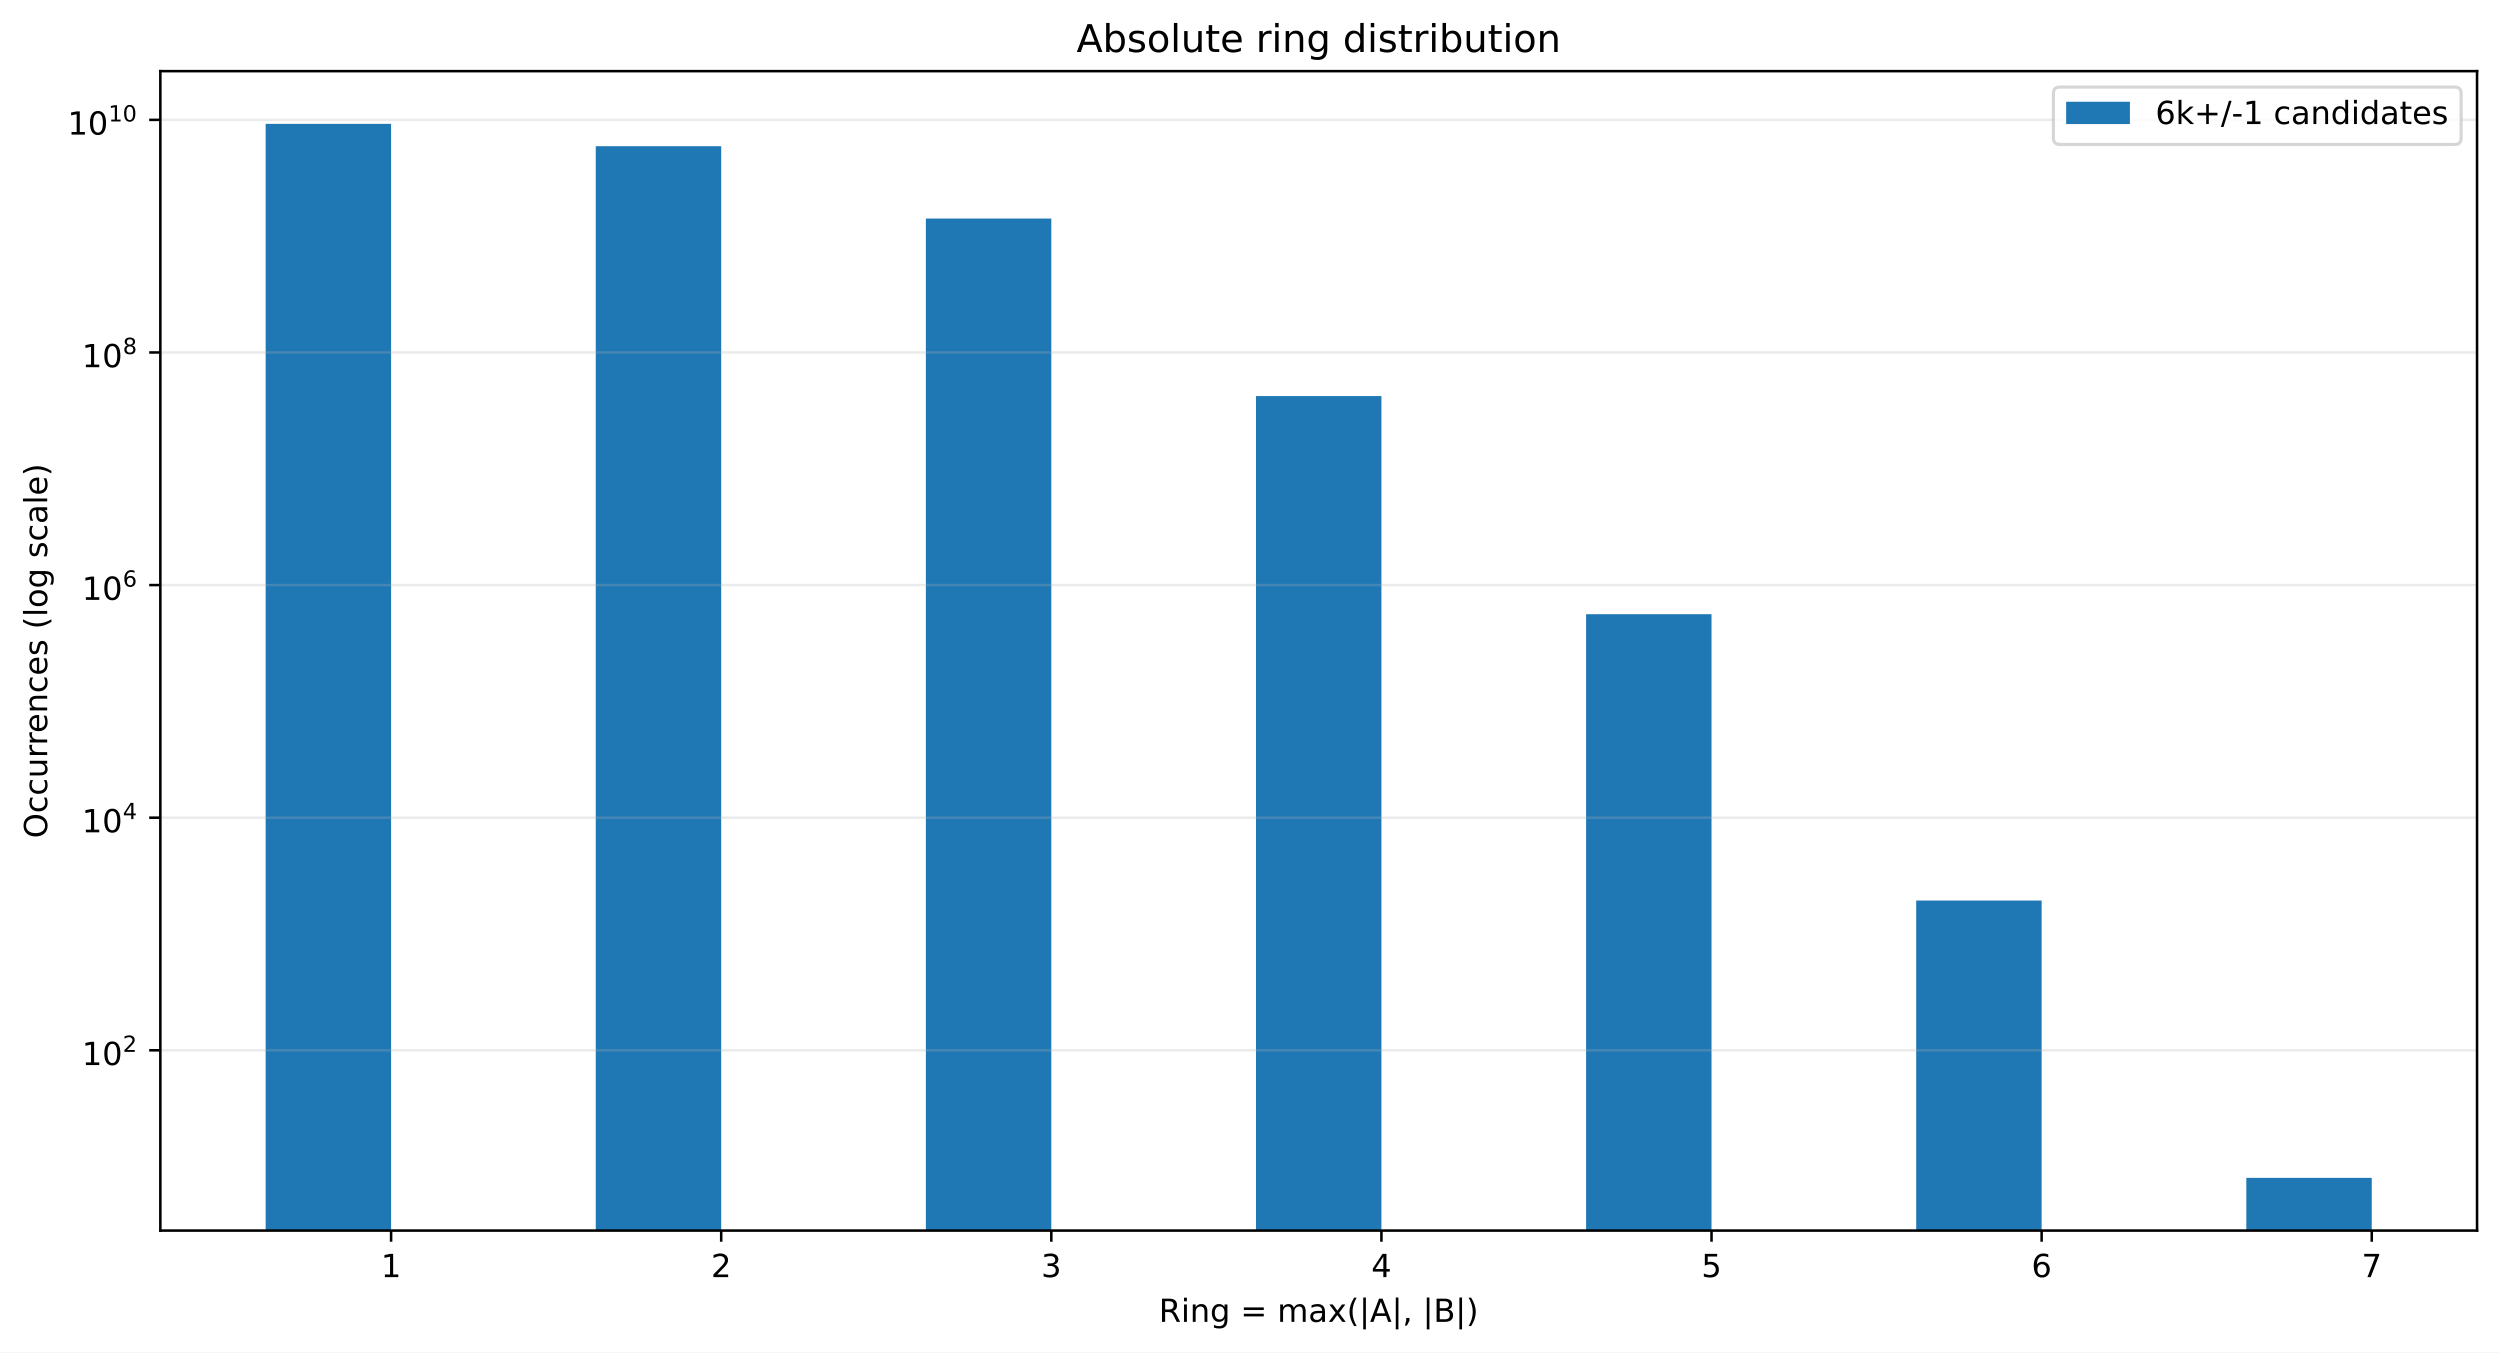
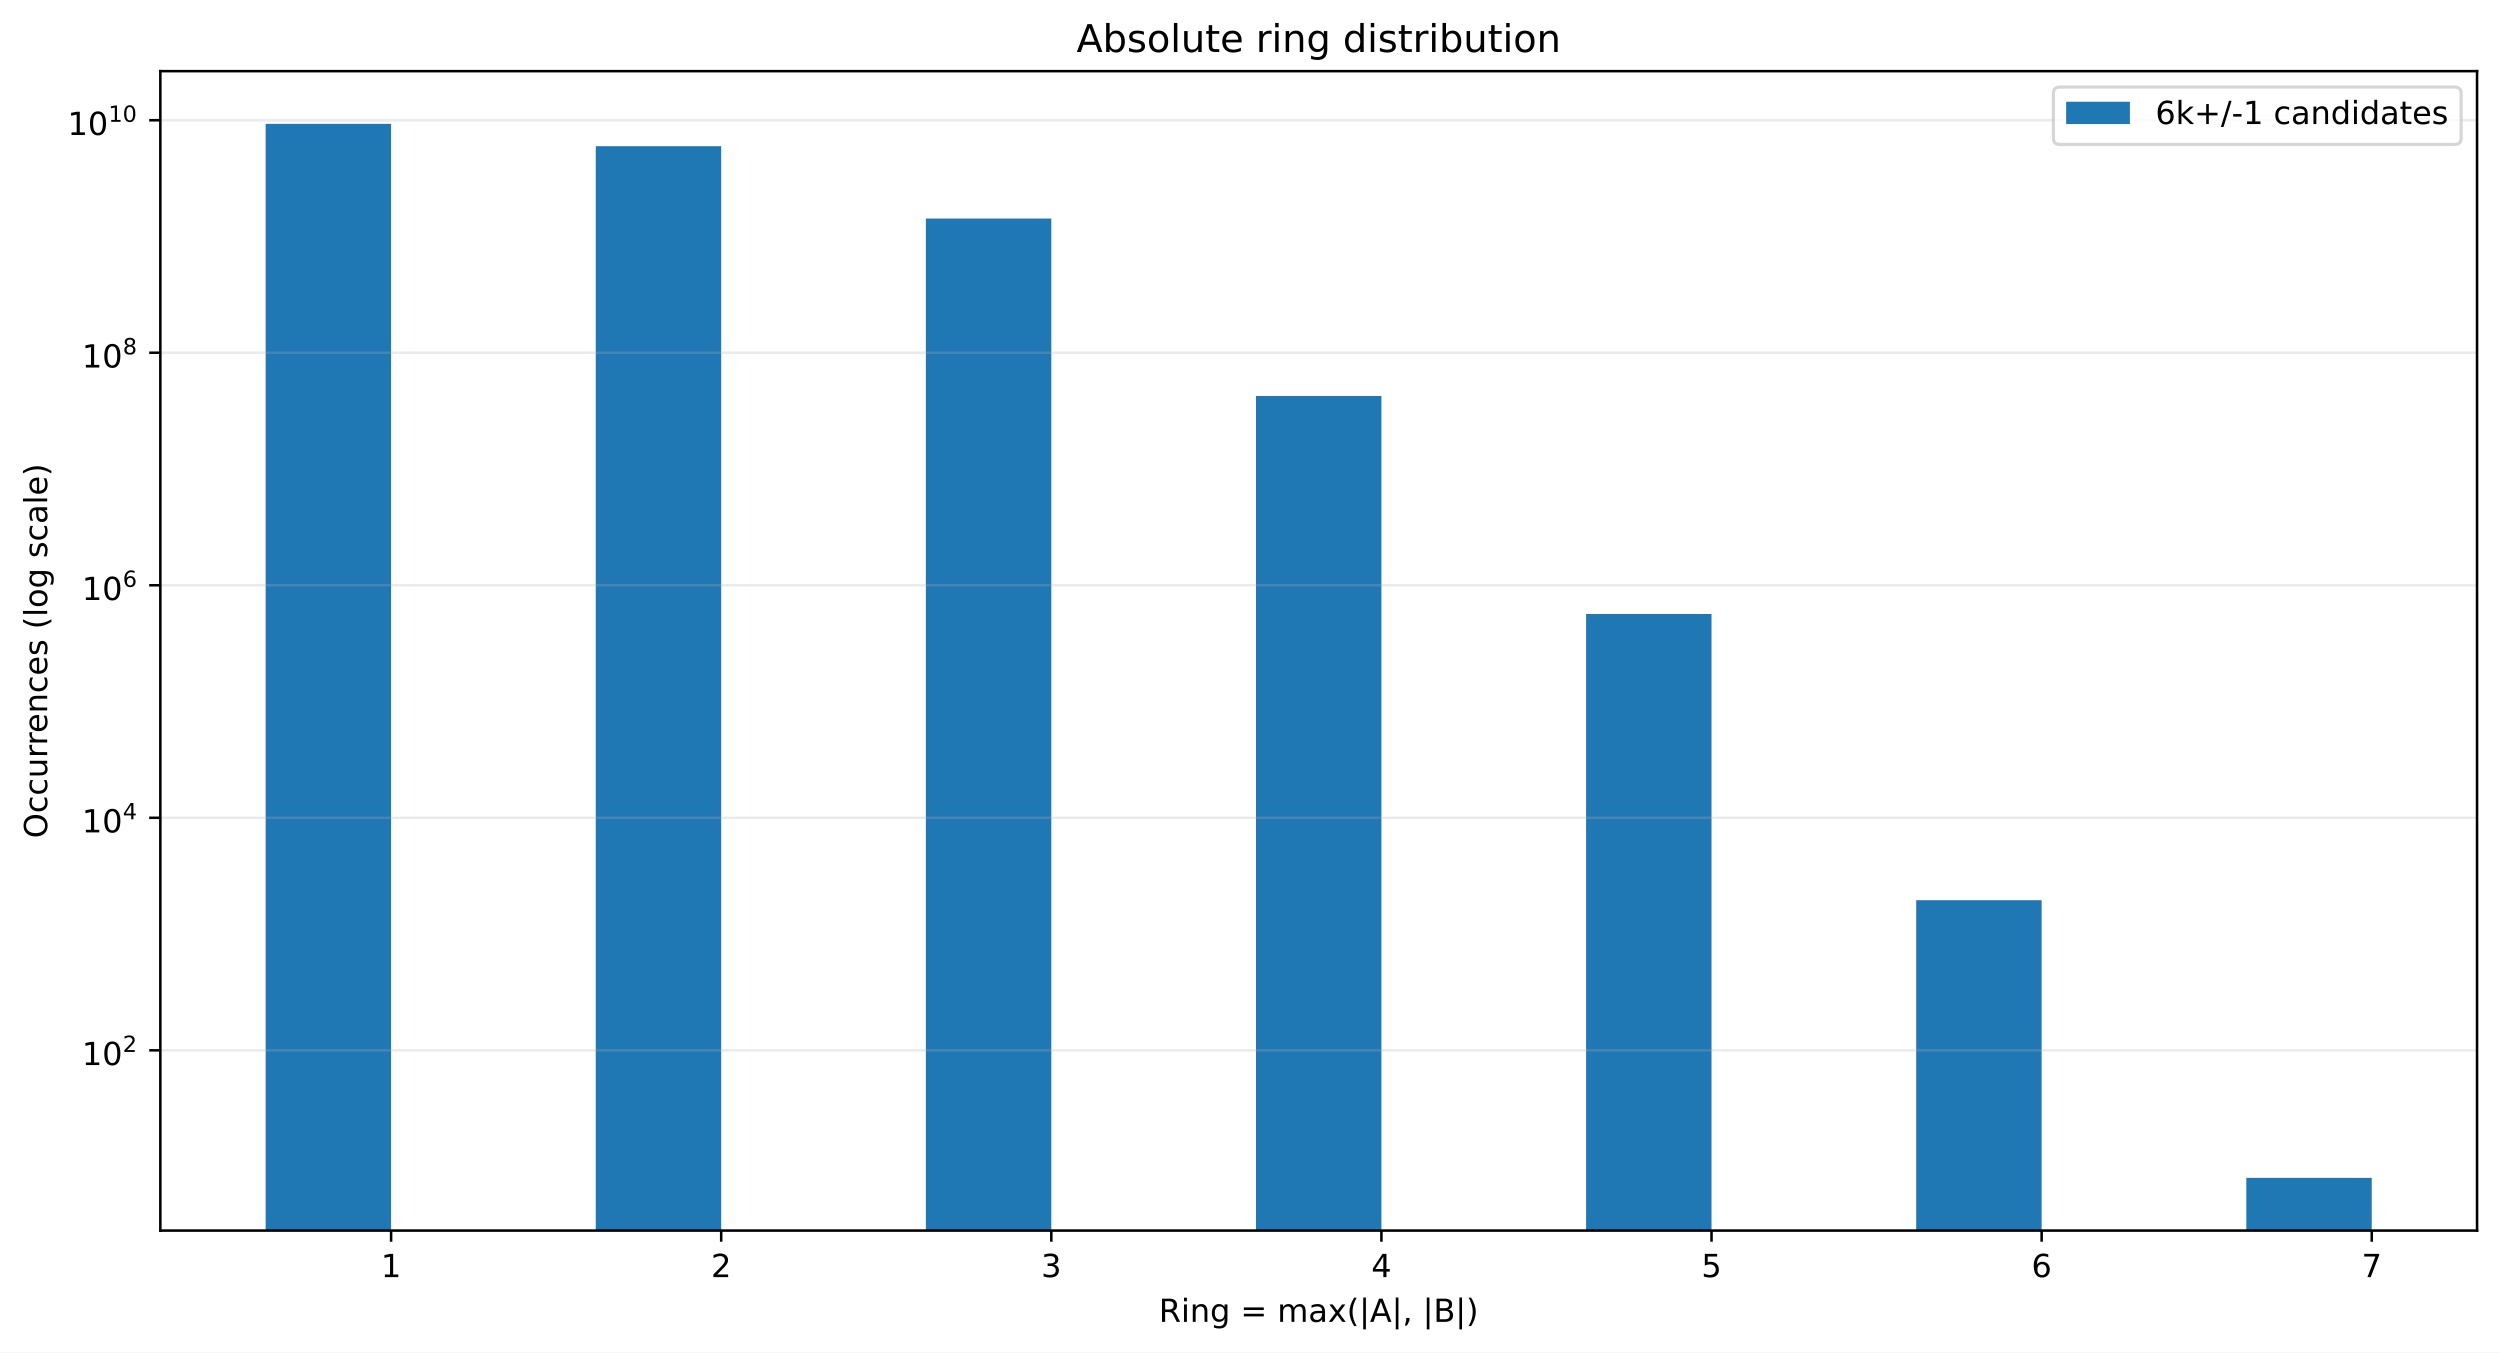
<svg xmlns="http://www.w3.org/2000/svg" xmlns:xlink="http://www.w3.org/1999/xlink" width="784.258pt" height="424.28pt" viewBox="0 0 784.258 424.28" version="1.1">
  <defs>
    <style type="text/css">*{stroke-linejoin: round; stroke-linecap: butt}</style>
  </defs>
  <g id="figure_1">
    <g id="patch_1">
      <path d="M 0 424.28  L 784.258 424.28  L 784.258 0  L 0 0  z " style="fill: #ffffff" />
    </g>
    <g id="axes_1">
      <g id="patch_2">
        <path d="M 50.301 386.036  L 777.058 386.036  L 777.058 22.318  L 50.301 22.318  z " style="fill: #ffffff" />
      </g>
      <g id="patch_3">
-         <path d="M 83.335 36886.999  L 122.687 36886.999  L 122.687 38.851  L 83.335 38.851  z " clip-path="url(#pc6549914c9)" style="fill: #1f77b4" />
+         <path d="M 83.335 36874.936  L 122.687 36874.936  L 122.687 38.851  L 83.335 38.851  z " clip-path="url(#paaf04358d9)" style="fill: #1f77b4" />
      </g>
      <g id="patch_4">
-         <path d="M 186.891 36886.999  L 226.243 36886.999  L 226.243 45.873  L 186.891 45.873  z " clip-path="url(#pc6549914c9)" style="fill: #1f77b4" />
+         <path d="M 186.891 36874.936  L 226.243 36874.936  L 226.243 45.871  L 186.891 45.871  z " clip-path="url(#paaf04358d9)" style="fill: #1f77b4" />
      </g>
      <g id="patch_5">
-         <path d="M 290.448 36886.999  L 329.799 36886.999  L 329.799 68.555  L 290.448 68.555  z " clip-path="url(#pc6549914c9)" style="fill: #1f77b4" />
+         <path d="M 290.448 36874.936  L 329.799 36874.936  L 329.799 68.545  L 290.448 68.545  z " clip-path="url(#paaf04358d9)" style="fill: #1f77b4" />
      </g>
      <g id="patch_6">
-         <path d="M 394.004 36886.999  L 433.355 36886.999  L 433.355 124.252  L 394.004 124.252  z " clip-path="url(#pc6549914c9)" style="fill: #1f77b4" />
+         <path d="M 394.004 36874.936  L 433.355 36874.936  L 433.355 124.224  L 394.004 124.224  z " clip-path="url(#paaf04358d9)" style="fill: #1f77b4" />
      </g>
      <g id="patch_7">
-         <path d="M 497.56 36886.999  L 536.912 36886.999  L 536.912 192.671  L 497.56 192.671  z " clip-path="url(#pc6549914c9)" style="fill: #1f77b4" />
+         <path d="M 497.56 36874.936  L 536.912 36874.936  L 536.912 192.62  L 497.56 192.62  z " clip-path="url(#paaf04358d9)" style="fill: #1f77b4" />
      </g>
      <g id="patch_8">
-         <path d="M 601.116 36886.999  L 640.468 36886.999  L 640.468 282.49  L 601.116 282.49  z " clip-path="url(#pc6549914c9)" style="fill: #1f77b4" />
+         <path d="M 601.116 36874.936  L 640.468 36874.936  L 640.468 282.405  L 601.116 282.405  z " clip-path="url(#paaf04358d9)" style="fill: #1f77b4" />
      </g>
      <g id="patch_9">
-         <path d="M 704.673 36886.999  L 744.024 36886.999  L 744.024 369.503  L 704.673 369.503  z " clip-path="url(#pc6549914c9)" style="fill: #1f77b4" />
+         <path d="M 704.673 36874.936  L 744.024 36874.936  L 744.024 369.503  L 704.673 369.503  z " clip-path="url(#paaf04358d9)" style="fill: #1f77b4" />
      </g>
      <g id="matplotlib.axis_1">
        <g id="xtick_1">
          <g id="line2d_1">
            <defs>
-               <path id="mda09abdf54" d="M 0 0  L 0 3.5  " style="stroke: #000000; stroke-width: 0.8" />
+               <path id="mc5b1af908a" d="M 0 0  L 0 3.5  " style="stroke: #000000; stroke-width: 0.8" />
            </defs>
            <g>
-               <use xlink:href="#mda09abdf54" x="122.687" y="386.036" style="stroke: #000000; stroke-width: 0.8" />
+               <use xlink:href="#mc5b1af908a" x="122.687" y="386.036" style="stroke: #000000; stroke-width: 0.8" />
            </g>
          </g>
          <g id="text_1">
            <g transform="translate(119.5053 400.6334) scale(0.1 -0.1)">
              <defs>
                <path id="DejaVuSans-14" d="M 794 531  L 1825 531  L 1825 4091  L 703 3866  L 703 4441  L 1819 4666  L 2450 4666  L 2450 531  L 3481 531  L 3481 0  L 794 0  L 794 531  z " transform="scale(0.015625)" />
              </defs>
              <use xlink:href="#DejaVuSans-14" />
            </g>
          </g>
        </g>
        <g id="xtick_2">
          <g id="line2d_2">
            <g>
-               <use xlink:href="#mda09abdf54" x="226.243" y="386.036" style="stroke: #000000; stroke-width: 0.8" />
+               <use xlink:href="#mc5b1af908a" x="226.243" y="386.036" style="stroke: #000000; stroke-width: 0.8" />
            </g>
          </g>
          <g id="text_2">
            <g transform="translate(223.0616 400.6334) scale(0.1 -0.1)">
              <defs>
                <path id="DejaVuSans-15" d="M 1228 531  L 3431 531  L 3431 0  L 469 0  L 469 531  Q 828 903 1448 1529  Q 2069 2156 2228 2338  Q 2531 2678 2651 2914  Q 2772 3150 2772 3378  Q 2772 3750 2511 3984  Q 2250 4219 1831 4219  Q 1534 4219 1204 4116  Q 875 4013 500 3803  L 500 4441  Q 881 4594 1212 4672  Q 1544 4750 1819 4750  Q 2544 4750 2975 4387  Q 3406 4025 3406 3419  Q 3406 3131 3298 2873  Q 3191 2616 2906 2266  Q 2828 2175 2409 1742  Q 1991 1309 1228 531  z " transform="scale(0.015625)" />
              </defs>
              <use xlink:href="#DejaVuSans-15" />
            </g>
          </g>
        </g>
        <g id="xtick_3">
          <g id="line2d_3">
            <g>
-               <use xlink:href="#mda09abdf54" x="329.799" y="386.036" style="stroke: #000000; stroke-width: 0.8" />
+               <use xlink:href="#mc5b1af908a" x="329.799" y="386.036" style="stroke: #000000; stroke-width: 0.8" />
            </g>
          </g>
          <g id="text_3">
            <g transform="translate(326.6178 400.6334) scale(0.1 -0.1)">
              <defs>
                <path id="DejaVuSans-16" d="M 2597 2516  Q 3050 2419 3304 2112  Q 3559 1806 3559 1356  Q 3559 666 3084 287  Q 2609 -91 1734 -91  Q 1441 -91 1130 -33  Q 819 25 488 141  L 488 750  Q 750 597 1062 519  Q 1375 441 1716 441  Q 2309 441 2620 675  Q 2931 909 2931 1356  Q 2931 1769 2642 2001  Q 2353 2234 1838 2234  L 1294 2234  L 1294 2753  L 1863 2753  Q 2328 2753 2575 2939  Q 2822 3125 2822 3475  Q 2822 3834 2567 4026  Q 2313 4219 1838 4219  Q 1578 4219 1281 4162  Q 984 4106 628 3988  L 628 4550  Q 988 4650 1302 4700  Q 1616 4750 1894 4750  Q 2613 4750 3031 4423  Q 3450 4097 3450 3541  Q 3450 3153 3228 2886  Q 3006 2619 2597 2516  z " transform="scale(0.015625)" />
              </defs>
              <use xlink:href="#DejaVuSans-16" />
            </g>
          </g>
        </g>
        <g id="xtick_4">
          <g id="line2d_4">
            <g>
-               <use xlink:href="#mda09abdf54" x="433.355" y="386.036" style="stroke: #000000; stroke-width: 0.8" />
+               <use xlink:href="#mc5b1af908a" x="433.355" y="386.036" style="stroke: #000000; stroke-width: 0.8" />
            </g>
          </g>
          <g id="text_4">
            <g transform="translate(430.174 400.6334) scale(0.1 -0.1)">
              <defs>
                <path id="DejaVuSans-17" d="M 2419 4116  L 825 1625  L 2419 1625  L 2419 4116  z M 2253 4666  L 3047 4666  L 3047 1625  L 3713 1625  L 3713 1100  L 3047 1100  L 3047 0  L 2419 0  L 2419 1100  L 313 1100  L 313 1709  L 2253 4666  z " transform="scale(0.015625)" />
              </defs>
              <use xlink:href="#DejaVuSans-17" />
            </g>
          </g>
        </g>
        <g id="xtick_5">
          <g id="line2d_5">
            <g>
-               <use xlink:href="#mda09abdf54" x="536.912" y="386.036" style="stroke: #000000; stroke-width: 0.8" />
+               <use xlink:href="#mc5b1af908a" x="536.912" y="386.036" style="stroke: #000000; stroke-width: 0.8" />
            </g>
          </g>
          <g id="text_5">
            <g transform="translate(533.7303 400.6334) scale(0.1 -0.1)">
              <defs>
                <path id="DejaVuSans-18" d="M 691 4666  L 3169 4666  L 3169 4134  L 1269 4134  L 1269 2991  Q 1406 3038 1543 3061  Q 1681 3084 1819 3084  Q 2600 3084 3056 2656  Q 3513 2228 3513 1497  Q 3513 744 3044 326  Q 2575 -91 1722 -91  Q 1428 -91 1123 -41  Q 819 9 494 109  L 494 744  Q 775 591 1075 516  Q 1375 441 1709 441  Q 2250 441 2565 725  Q 2881 1009 2881 1497  Q 2881 1984 2565 2268  Q 2250 2553 1709 2553  Q 1456 2553 1204 2497  Q 953 2441 691 2322  L 691 4666  z " transform="scale(0.015625)" />
              </defs>
              <use xlink:href="#DejaVuSans-18" />
            </g>
          </g>
        </g>
        <g id="xtick_6">
          <g id="line2d_6">
            <g>
-               <use xlink:href="#mda09abdf54" x="640.468" y="386.036" style="stroke: #000000; stroke-width: 0.8" />
+               <use xlink:href="#mc5b1af908a" x="640.468" y="386.036" style="stroke: #000000; stroke-width: 0.8" />
            </g>
          </g>
          <g id="text_6">
            <g transform="translate(637.2865 400.6334) scale(0.1 -0.1)">
              <defs>
                <path id="DejaVuSans-19" d="M 2113 2584  Q 1688 2584 1439 2293  Q 1191 2003 1191 1497  Q 1191 994 1439 701  Q 1688 409 2113 409  Q 2538 409 2786 701  Q 3034 994 3034 1497  Q 3034 2003 2786 2293  Q 2538 2584 2113 2584  z M 3366 4563  L 3366 3988  Q 3128 4100 2886 4159  Q 2644 4219 2406 4219  Q 1781 4219 1451 3797  Q 1122 3375 1075 2522  Q 1259 2794 1537 2939  Q 1816 3084 2150 3084  Q 2853 3084 3261 2657  Q 3669 2231 3669 1497  Q 3669 778 3244 343  Q 2819 -91 2113 -91  Q 1303 -91 875 529  Q 447 1150 447 2328  Q 447 3434 972 4092  Q 1497 4750 2381 4750  Q 2619 4750 2861 4703  Q 3103 4656 3366 4563  z " transform="scale(0.015625)" />
              </defs>
              <use xlink:href="#DejaVuSans-19" />
            </g>
          </g>
        </g>
        <g id="xtick_7">
          <g id="line2d_7">
            <g>
-               <use xlink:href="#mda09abdf54" x="744.024" y="386.036" style="stroke: #000000; stroke-width: 0.8" />
+               <use xlink:href="#mc5b1af908a" x="744.024" y="386.036" style="stroke: #000000; stroke-width: 0.8" />
            </g>
          </g>
          <g id="text_7">
            <g transform="translate(740.8427 400.6334) scale(0.1 -0.1)">
              <defs>
                <path id="DejaVuSans-1a" d="M 525 4666  L 3525 4666  L 3525 4397  L 1831 0  L 1172 0  L 2766 4134  L 525 4134  L 525 4666  z " transform="scale(0.015625)" />
              </defs>
              <use xlink:href="#DejaVuSans-1a" />
            </g>
          </g>
        </g>
        <g id="text_8">
          <g transform="translate(363.5437 414.678) scale(0.1 -0.1)">
            <defs>
              <path id="DejaVuSans-35" d="M 2841 2188  Q 3044 2119 3236 1894  Q 3428 1669 3622 1275  L 4263 0  L 3584 0  L 2988 1197  Q 2756 1666 2539 1819  Q 2322 1972 1947 1972  L 1259 1972  L 1259 0  L 628 0  L 628 4666  L 2053 4666  Q 2853 4666 3247 4331  Q 3641 3997 3641 3322  Q 3641 2881 3436 2590  Q 3231 2300 2841 2188  z M 1259 4147  L 1259 2491  L 2053 2491  Q 2509 2491 2742 2702  Q 2975 2913 2975 3322  Q 2975 3731 2742 3939  Q 2509 4147 2053 4147  L 1259 4147  z " transform="scale(0.015625)" />
              <path id="DejaVuSans-4c" d="M 603 3500  L 1178 3500  L 1178 0  L 603 0  L 603 3500  z M 603 4863  L 1178 4863  L 1178 4134  L 603 4134  L 603 4863  z " transform="scale(0.015625)" />
              <path id="DejaVuSans-51" d="M 3513 2113  L 3513 0  L 2938 0  L 2938 2094  Q 2938 2591 2744 2837  Q 2550 3084 2163 3084  Q 1697 3084 1428 2787  Q 1159 2491 1159 1978  L 1159 0  L 581 0  L 581 3500  L 1159 3500  L 1159 2956  Q 1366 3272 1645 3428  Q 1925 3584 2291 3584  Q 2894 3584 3203 3211  Q 3513 2838 3513 2113  z " transform="scale(0.015625)" />
              <path id="DejaVuSans-4a" d="M 2906 1791  Q 2906 2416 2648 2759  Q 2391 3103 1925 3103  Q 1463 3103 1205 2759  Q 947 2416 947 1791  Q 947 1169 1205 825  Q 1463 481 1925 481  Q 2391 481 2648 825  Q 2906 1169 2906 1791  z M 3481 434  Q 3481 -459 3084 -895  Q 2688 -1331 1869 -1331  Q 1566 -1331 1297 -1286  Q 1028 -1241 775 -1147  L 775 -588  Q 1028 -725 1275 -790  Q 1522 -856 1778 -856  Q 2344 -856 2625 -561  Q 2906 -266 2906 331  L 2906 616  Q 2728 306 2450 153  Q 2172 0 1784 0  Q 1141 0 747 490  Q 353 981 353 1791  Q 353 2603 747 3093  Q 1141 3584 1784 3584  Q 2172 3584 2450 3431  Q 2728 3278 2906 2969  L 2906 3500  L 3481 3500  L 3481 434  z " transform="scale(0.015625)" />
              <path id="DejaVuSans-3" transform="scale(0.015625)" />
              <path id="DejaVuSans-20" d="M 678 2906  L 4684 2906  L 4684 2381  L 678 2381  L 678 2906  z M 678 1631  L 4684 1631  L 4684 1100  L 678 1100  L 678 1631  z " transform="scale(0.015625)" />
              <path id="DejaVuSans-50" d="M 3328 2828  Q 3544 3216 3844 3400  Q 4144 3584 4550 3584  Q 5097 3584 5394 3201  Q 5691 2819 5691 2113  L 5691 0  L 5113 0  L 5113 2094  Q 5113 2597 4934 2840  Q 4756 3084 4391 3084  Q 3944 3084 3684 2787  Q 3425 2491 3425 1978  L 3425 0  L 2847 0  L 2847 2094  Q 2847 2600 2669 2842  Q 2491 3084 2119 3084  Q 1678 3084 1418 2786  Q 1159 2488 1159 1978  L 1159 0  L 581 0  L 581 3500  L 1159 3500  L 1159 2956  Q 1356 3278 1631 3431  Q 1906 3584 2284 3584  Q 2666 3584 2933 3390  Q 3200 3197 3328 2828  z " transform="scale(0.015625)" />
              <path id="DejaVuSans-44" d="M 2194 1759  Q 1497 1759 1228 1600  Q 959 1441 959 1056  Q 959 750 1161 570  Q 1363 391 1709 391  Q 2188 391 2477 730  Q 2766 1069 2766 1631  L 2766 1759  L 2194 1759  z M 3341 1997  L 3341 0  L 2766 0  L 2766 531  Q 2569 213 2275 61  Q 1981 -91 1556 -91  Q 1019 -91 701 211  Q 384 513 384 1019  Q 384 1609 779 1909  Q 1175 2209 1959 2209  L 2766 2209  L 2766 2266  Q 2766 2663 2505 2880  Q 2244 3097 1772 3097  Q 1472 3097 1187 3025  Q 903 2953 641 2809  L 641 3341  Q 956 3463 1253 3523  Q 1550 3584 1831 3584  Q 2591 3584 2966 3190  Q 3341 2797 3341 1997  z " transform="scale(0.015625)" />
              <path id="DejaVuSans-5b" d="M 3513 3500  L 2247 1797  L 3578 0  L 2900 0  L 1881 1375  L 863 0  L 184 0  L 1544 1831  L 300 3500  L 978 3500  L 1906 2253  L 2834 3500  L 3513 3500  z " transform="scale(0.015625)" />
              <path id="DejaVuSans-b" d="M 1984 4856  Q 1566 4138 1362 3434  Q 1159 2731 1159 2009  Q 1159 1288 1364 580  Q 1569 -128 1984 -844  L 1484 -844  Q 1016 -109 783 600  Q 550 1309 550 2009  Q 550 2706 781 3412  Q 1013 4119 1484 4856  L 1984 4856  z " transform="scale(0.015625)" />
              <path id="DejaVuSans-5f" d="M 1344 4891  L 1344 -1509  L 813 -1509  L 813 4891  L 1344 4891  z " transform="scale(0.015625)" />
              <path id="DejaVuSans-24" d="M 2188 4044  L 1331 1722  L 3047 1722  L 2188 4044  z M 1831 4666  L 2547 4666  L 4325 0  L 3669 0  L 3244 1197  L 1141 1197  L 716 0  L 50 0  L 1831 4666  z " transform="scale(0.015625)" />
              <path id="DejaVuSans-f" d="M 750 794  L 1409 794  L 1409 256  L 897 -744  L 494 -744  L 750 256  L 750 794  z " transform="scale(0.015625)" />
              <path id="DejaVuSans-25" d="M 1259 2228  L 1259 519  L 2272 519  Q 2781 519 3026 730  Q 3272 941 3272 1375  Q 3272 1813 3026 2020  Q 2781 2228 2272 2228  L 1259 2228  z M 1259 4147  L 1259 2741  L 2194 2741  Q 2656 2741 2882 2914  Q 3109 3088 3109 3444  Q 3109 3797 2882 3972  Q 2656 4147 2194 4147  L 1259 4147  z M 628 4666  L 2241 4666  Q 2963 4666 3353 4366  Q 3744 4066 3744 3513  Q 3744 3084 3544 2831  Q 3344 2578 2956 2516  Q 3422 2416 3680 2098  Q 3938 1781 3938 1306  Q 3938 681 3513 340  Q 3088 0 2303 0  L 628 0  L 628 4666  z " transform="scale(0.015625)" />
              <path id="DejaVuSans-c" d="M 513 4856  L 1013 4856  Q 1481 4119 1714 3412  Q 1947 2706 1947 2009  Q 1947 1309 1714 600  Q 1481 -109 1013 -844  L 513 -844  Q 928 -128 1133 580  Q 1338 1288 1338 2009  Q 1338 2731 1133 3434  Q 928 4138 513 4856  z " transform="scale(0.015625)" />
            </defs>
            <use xlink:href="#DejaVuSans-35" />
            <use xlink:href="#DejaVuSans-4c" transform="translate(69.48438 0)" />
            <use xlink:href="#DejaVuSans-51" transform="translate(97.26562 0)" />
            <use xlink:href="#DejaVuSans-4a" transform="translate(160.6406 0)" />
            <use xlink:href="#DejaVuSans-3" transform="translate(224.125 0)" />
            <use xlink:href="#DejaVuSans-20" transform="translate(255.9062 0)" />
            <use xlink:href="#DejaVuSans-3" transform="translate(339.7031 0)" />
            <use xlink:href="#DejaVuSans-50" transform="translate(371.4844 0)" />
            <use xlink:href="#DejaVuSans-44" transform="translate(468.8906 0)" />
            <use xlink:href="#DejaVuSans-5b" transform="translate(530.1719 0)" />
            <use xlink:href="#DejaVuSans-b" transform="translate(589.3594 0)" />
            <use xlink:href="#DejaVuSans-5f" transform="translate(628.375 0)" />
            <use xlink:href="#DejaVuSans-24" transform="translate(662.0625 0)" />
            <use xlink:href="#DejaVuSans-5f" transform="translate(730.4688 0)" />
            <use xlink:href="#DejaVuSans-f" transform="translate(764.1562 0)" />
            <use xlink:href="#DejaVuSans-3" transform="translate(795.9375 0)" />
            <use xlink:href="#DejaVuSans-5f" transform="translate(827.7188 0)" />
            <use xlink:href="#DejaVuSans-25" transform="translate(861.4062 0)" />
            <use xlink:href="#DejaVuSans-5f" transform="translate(930.0156 0)" />
            <use xlink:href="#DejaVuSans-c" transform="translate(963.7031 0)" />
          </g>
        </g>
      </g>
      <g id="matplotlib.axis_2">
        <g id="ytick_1">
          <g id="line2d_8">
-             <path d="M 50.301 329.483  L 777.058 329.483  " clip-path="url(#pc6549914c9)" style="fill: none; stroke: #b0b0b0; stroke-opacity: 0.25; stroke-width: 0.8; stroke-linecap: square" />
+             <path d="M 50.301 329.496  L 777.058 329.496  " clip-path="url(#paaf04358d9)" style="fill: none; stroke: #b0b0b0; stroke-opacity: 0.25; stroke-width: 0.8; stroke-linecap: square" />
          </g>
          <g id="line2d_9">
            <defs>
-               <path id="m0f7eabbfc7" d="M 0 0  L -3.5 0  " style="stroke: #000000; stroke-width: 0.8" />
+               <path id="mb74335c165" d="M 0 0  L -3.5 0  " style="stroke: #000000; stroke-width: 0.8" />
            </defs>
            <g>
-               <use xlink:href="#m0f7eabbfc7" x="50.301" y="329.483" style="stroke: #000000; stroke-width: 0.8" />
+               <use xlink:href="#mb74335c165" x="50.301" y="329.496" style="stroke: #000000; stroke-width: 0.8" />
            </g>
          </g>
          <g id="text_9">
-             <g transform="translate(25.70078 334.1829) scale(0.1 -0.1)">
+             <g transform="translate(25.70078 334.1961) scale(0.1 -0.1)">
              <defs>
                <path id="DejaVuSans-13" d="M 2034 4250  Q 1547 4250 1301 3770  Q 1056 3291 1056 2328  Q 1056 1369 1301 889  Q 1547 409 2034 409  Q 2525 409 2770 889  Q 3016 1369 3016 2328  Q 3016 3291 2770 3770  Q 2525 4250 2034 4250  z M 2034 4750  Q 2819 4750 3233 4129  Q 3647 3509 3647 2328  Q 3647 1150 3233 529  Q 2819 -91 2034 -91  Q 1250 -91 836 529  Q 422 1150 422 2328  Q 422 3509 836 4129  Q 1250 4750 2034 4750  z " transform="scale(0.015625)" />
              </defs>
              <use xlink:href="#DejaVuSans-14" transform="translate(0 0.746875)" />
              <use xlink:href="#DejaVuSans-13" transform="translate(63.62305 0.746875)" />
              <use xlink:href="#DejaVuSans-15" transform="translate(128.2031 42.04688) scale(0.7)" />
            </g>
          </g>
        </g>
        <g id="ytick_2">
          <g id="line2d_10">
-             <path d="M 50.301 256.514  L 777.058 256.514  " clip-path="url(#pc6549914c9)" style="fill: none; stroke: #b0b0b0; stroke-opacity: 0.25; stroke-width: 0.8; stroke-linecap: square" />
+             <path d="M 50.301 256.551  L 777.058 256.551  " clip-path="url(#paaf04358d9)" style="fill: none; stroke: #b0b0b0; stroke-opacity: 0.25; stroke-width: 0.8; stroke-linecap: square" />
          </g>
          <g id="line2d_11">
            <g>
-               <use xlink:href="#m0f7eabbfc7" x="50.301" y="256.514" style="stroke: #000000; stroke-width: 0.8" />
+               <use xlink:href="#mb74335c165" x="50.301" y="256.551" style="stroke: #000000; stroke-width: 0.8" />
            </g>
          </g>
          <g id="text_10">
-             <g transform="translate(25.70078 261.1638) scale(0.1 -0.1)">
+             <g transform="translate(25.70078 261.2011) scale(0.1 -0.1)">
              <use xlink:href="#DejaVuSans-14" transform="translate(0 0.665625)" />
              <use xlink:href="#DejaVuSans-13" transform="translate(63.62305 0.665625)" />
              <use xlink:href="#DejaVuSans-17" transform="translate(128.2031 41.96563) scale(0.7)" />
            </g>
          </g>
        </g>
        <g id="ytick_3">
          <g id="line2d_12">
-             <path d="M 50.301 183.545  L 777.058 183.545  " clip-path="url(#pc6549914c9)" style="fill: none; stroke: #b0b0b0; stroke-opacity: 0.25; stroke-width: 0.8; stroke-linecap: square" />
+             <path d="M 50.301 183.606  L 777.058 183.606  " clip-path="url(#paaf04358d9)" style="fill: none; stroke: #b0b0b0; stroke-opacity: 0.25; stroke-width: 0.8; stroke-linecap: square" />
          </g>
          <g id="line2d_13">
            <g>
-               <use xlink:href="#m0f7eabbfc7" x="50.301" y="183.545" style="stroke: #000000; stroke-width: 0.8" />
+               <use xlink:href="#mb74335c165" x="50.301" y="183.606" style="stroke: #000000; stroke-width: 0.8" />
            </g>
          </g>
          <g id="text_11">
-             <g transform="translate(25.70078 188.2447) scale(0.1 -0.1)">
+             <g transform="translate(25.70078 188.3061) scale(0.1 -0.1)">
              <use xlink:href="#DejaVuSans-14" transform="translate(0 0.746875)" />
              <use xlink:href="#DejaVuSans-13" transform="translate(63.62305 0.746875)" />
              <use xlink:href="#DejaVuSans-19" transform="translate(128.2031 42.04688) scale(0.7)" />
            </g>
          </g>
        </g>
        <g id="ytick_4">
          <g id="line2d_14">
-             <path d="M 50.301 110.576  L 777.058 110.576  " clip-path="url(#pc6549914c9)" style="fill: none; stroke: #b0b0b0; stroke-opacity: 0.25; stroke-width: 0.8; stroke-linecap: square" />
+             <path d="M 50.301 110.661  L 777.058 110.661  " clip-path="url(#paaf04358d9)" style="fill: none; stroke: #b0b0b0; stroke-opacity: 0.25; stroke-width: 0.8; stroke-linecap: square" />
          </g>
          <g id="line2d_15">
            <g>
-               <use xlink:href="#m0f7eabbfc7" x="50.301" y="110.576" style="stroke: #000000; stroke-width: 0.8" />
+               <use xlink:href="#mb74335c165" x="50.301" y="110.661" style="stroke: #000000; stroke-width: 0.8" />
            </g>
          </g>
          <g id="text_12">
-             <g transform="translate(25.70078 115.2756) scale(0.1 -0.1)">
+             <g transform="translate(25.70078 115.3611) scale(0.1 -0.1)">
              <defs>
                <path id="DejaVuSans-1b" d="M 2034 2216  Q 1584 2216 1326 1975  Q 1069 1734 1069 1313  Q 1069 891 1326 650  Q 1584 409 2034 409  Q 2484 409 2743 651  Q 3003 894 3003 1313  Q 3003 1734 2745 1975  Q 2488 2216 2034 2216  z M 1403 2484  Q 997 2584 770 2862  Q 544 3141 544 3541  Q 544 4100 942 4425  Q 1341 4750 2034 4750  Q 2731 4750 3128 4425  Q 3525 4100 3525 3541  Q 3525 3141 3298 2862  Q 3072 2584 2669 2484  Q 3125 2378 3379 2068  Q 3634 1759 3634 1313  Q 3634 634 3220 271  Q 2806 -91 2034 -91  Q 1263 -91 848 271  Q 434 634 434 1313  Q 434 1759 690 2068  Q 947 2378 1403 2484  z M 1172 3481  Q 1172 3119 1398 2916  Q 1625 2713 2034 2713  Q 2441 2713 2670 2916  Q 2900 3119 2900 3481  Q 2900 3844 2670 4047  Q 2441 4250 2034 4250  Q 1625 4250 1398 4047  Q 1172 3844 1172 3481  z " transform="scale(0.015625)" />
              </defs>
              <use xlink:href="#DejaVuSans-14" transform="translate(0 0.746875)" />
              <use xlink:href="#DejaVuSans-13" transform="translate(63.62305 0.746875)" />
              <use xlink:href="#DejaVuSans-1b" transform="translate(128.2031 42.04688) scale(0.7)" />
            </g>
          </g>
        </g>
        <g id="ytick_5">
          <g id="line2d_16">
-             <path d="M 50.301 37.607  L 777.058 37.607  " clip-path="url(#pc6549914c9)" style="fill: none; stroke: #b0b0b0; stroke-opacity: 0.25; stroke-width: 0.8; stroke-linecap: square" />
+             <path d="M 50.301 37.716  L 777.058 37.716  " clip-path="url(#paaf04358d9)" style="fill: none; stroke: #b0b0b0; stroke-opacity: 0.25; stroke-width: 0.8; stroke-linecap: square" />
          </g>
          <g id="line2d_17">
            <g>
-               <use xlink:href="#m0f7eabbfc7" x="50.301" y="37.607" style="stroke: #000000; stroke-width: 0.8" />
+               <use xlink:href="#mb74335c165" x="50.301" y="37.716" style="stroke: #000000; stroke-width: 0.8" />
            </g>
          </g>
          <g id="text_13">
-             <g transform="translate(21.20078 42.30652) scale(0.1 -0.1)">
+             <g transform="translate(21.20078 42.41616) scale(0.1 -0.1)">
              <use xlink:href="#DejaVuSans-14" transform="translate(0 0.746875)" />
              <use xlink:href="#DejaVuSans-13" transform="translate(63.62305 0.746875)" />
              <use xlink:href="#DejaVuSans-14" transform="translate(128.2031 42.04688) scale(0.7)" />
              <use xlink:href="#DejaVuSans-13" transform="translate(172.7393 42.04688) scale(0.7)" />
            </g>
          </g>
        </g>
        <g id="text_14">
          <g transform="translate(14.79844 262.9551) rotate(-90) scale(0.1 -0.1)">
            <defs>
              <path id="DejaVuSans-32" d="M 2522 4238  Q 1834 4238 1429 3725  Q 1025 3213 1025 2328  Q 1025 1447 1429 934  Q 1834 422 2522 422  Q 3209 422 3611 934  Q 4013 1447 4013 2328  Q 4013 3213 3611 3725  Q 3209 4238 2522 4238  z M 2522 4750  Q 3503 4750 4090 4092  Q 4678 3434 4678 2328  Q 4678 1225 4090 567  Q 3503 -91 2522 -91  Q 1538 -91 948 565  Q 359 1222 359 2328  Q 359 3434 948 4092  Q 1538 4750 2522 4750  z " transform="scale(0.015625)" />
              <path id="DejaVuSans-46" d="M 3122 3366  L 3122 2828  Q 2878 2963 2633 3030  Q 2388 3097 2138 3097  Q 1578 3097 1268 2742  Q 959 2388 959 1747  Q 959 1106 1268 751  Q 1578 397 2138 397  Q 2388 397 2633 464  Q 2878 531 3122 666  L 3122 134  Q 2881 22 2623 -34  Q 2366 -91 2075 -91  Q 1284 -91 818 406  Q 353 903 353 1747  Q 353 2603 823 3093  Q 1294 3584 2113 3584  Q 2378 3584 2631 3529  Q 2884 3475 3122 3366  z " transform="scale(0.015625)" />
              <path id="DejaVuSans-58" d="M 544 1381  L 544 3500  L 1119 3500  L 1119 1403  Q 1119 906 1312 657  Q 1506 409 1894 409  Q 2359 409 2629 706  Q 2900 1003 2900 1516  L 2900 3500  L 3475 3500  L 3475 0  L 2900 0  L 2900 538  Q 2691 219 2414 64  Q 2138 -91 1772 -91  Q 1169 -91 856 284  Q 544 659 544 1381  z M 1991 3584  L 1991 3584  z " transform="scale(0.015625)" />
              <path id="DejaVuSans-55" d="M 2631 2963  Q 2534 3019 2420 3045  Q 2306 3072 2169 3072  Q 1681 3072 1420 2755  Q 1159 2438 1159 1844  L 1159 0  L 581 0  L 581 3500  L 1159 3500  L 1159 2956  Q 1341 3275 1631 3429  Q 1922 3584 2338 3584  Q 2397 3584 2469 3576  Q 2541 3569 2628 3553  L 2631 2963  z " transform="scale(0.015625)" />
              <path id="DejaVuSans-48" d="M 3597 1894  L 3597 1613  L 953 1613  Q 991 1019 1311 708  Q 1631 397 2203 397  Q 2534 397 2845 478  Q 3156 559 3463 722  L 3463 178  Q 3153 47 2828 -22  Q 2503 -91 2169 -91  Q 1331 -91 842 396  Q 353 884 353 1716  Q 353 2575 817 3079  Q 1281 3584 2069 3584  Q 2775 3584 3186 3129  Q 3597 2675 3597 1894  z M 3022 2063  Q 3016 2534 2758 2815  Q 2500 3097 2075 3097  Q 1594 3097 1305 2825  Q 1016 2553 972 2059  L 3022 2063  z " transform="scale(0.015625)" />
              <path id="DejaVuSans-56" d="M 2834 3397  L 2834 2853  Q 2591 2978 2328 3040  Q 2066 3103 1784 3103  Q 1356 3103 1142 2972  Q 928 2841 928 2578  Q 928 2378 1081 2264  Q 1234 2150 1697 2047  L 1894 2003  Q 2506 1872 2764 1633  Q 3022 1394 3022 966  Q 3022 478 2636 193  Q 2250 -91 1575 -91  Q 1294 -91 989 -36  Q 684 19 347 128  L 347 722  Q 666 556 975 473  Q 1284 391 1588 391  Q 1994 391 2212 530  Q 2431 669 2431 922  Q 2431 1156 2273 1281  Q 2116 1406 1581 1522  L 1381 1569  Q 847 1681 609 1914  Q 372 2147 372 2553  Q 372 3047 722 3315  Q 1072 3584 1716 3584  Q 2034 3584 2315 3537  Q 2597 3491 2834 3397  z " transform="scale(0.015625)" />
              <path id="DejaVuSans-4f" d="M 603 4863  L 1178 4863  L 1178 0  L 603 0  L 603 4863  z " transform="scale(0.015625)" />
              <path id="DejaVuSans-52" d="M 1959 3097  Q 1497 3097 1228 2736  Q 959 2375 959 1747  Q 959 1119 1226 758  Q 1494 397 1959 397  Q 2419 397 2687 759  Q 2956 1122 2956 1747  Q 2956 2369 2687 2733  Q 2419 3097 1959 3097  z M 1959 3584  Q 2709 3584 3137 3096  Q 3566 2609 3566 1747  Q 3566 888 3137 398  Q 2709 -91 1959 -91  Q 1206 -91 779 398  Q 353 888 353 1747  Q 353 2609 779 3096  Q 1206 3584 1959 3584  z " transform="scale(0.015625)" />
            </defs>
            <use xlink:href="#DejaVuSans-32" />
            <use xlink:href="#DejaVuSans-46" transform="translate(78.71875 0)" />
            <use xlink:href="#DejaVuSans-46" transform="translate(133.7031 0)" />
            <use xlink:href="#DejaVuSans-58" transform="translate(188.6875 0)" />
            <use xlink:href="#DejaVuSans-55" transform="translate(252.0625 0)" />
            <use xlink:href="#DejaVuSans-55" transform="translate(291.4219 0)" />
            <use xlink:href="#DejaVuSans-48" transform="translate(330.3281 0)" />
            <use xlink:href="#DejaVuSans-51" transform="translate(391.8594 0)" />
            <use xlink:href="#DejaVuSans-46" transform="translate(455.2344 0)" />
            <use xlink:href="#DejaVuSans-48" transform="translate(510.2188 0)" />
            <use xlink:href="#DejaVuSans-56" transform="translate(571.75 0)" />
            <use xlink:href="#DejaVuSans-3" transform="translate(623.8438 0)" />
            <use xlink:href="#DejaVuSans-b" transform="translate(655.625 0)" />
            <use xlink:href="#DejaVuSans-4f" transform="translate(694.6406 0)" />
            <use xlink:href="#DejaVuSans-52" transform="translate(722.4219 0)" />
            <use xlink:href="#DejaVuSans-4a" transform="translate(783.6094 0)" />
            <use xlink:href="#DejaVuSans-3" transform="translate(847.0938 0)" />
            <use xlink:href="#DejaVuSans-56" transform="translate(878.875 0)" />
            <use xlink:href="#DejaVuSans-46" transform="translate(930.9688 0)" />
            <use xlink:href="#DejaVuSans-44" transform="translate(985.9531 0)" />
            <use xlink:href="#DejaVuSans-4f" transform="translate(1047.234 0)" />
            <use xlink:href="#DejaVuSans-48" transform="translate(1075.016 0)" />
            <use xlink:href="#DejaVuSans-c" transform="translate(1136.547 0)" />
          </g>
        </g>
      </g>
      <g id="patch_10">
        <path d="M 50.301 386.036  L 50.301 22.318  " style="fill: none; stroke: #000000; stroke-width: 0.8; stroke-linejoin: miter; stroke-linecap: square" />
      </g>
      <g id="patch_11">
        <path d="M 777.058 386.036  L 777.058 22.318  " style="fill: none; stroke: #000000; stroke-width: 0.8; stroke-linejoin: miter; stroke-linecap: square" />
      </g>
      <g id="patch_12">
        <path d="M 50.301 386.036  L 777.058 386.036  " style="fill: none; stroke: #000000; stroke-width: 0.8; stroke-linejoin: miter; stroke-linecap: square" />
      </g>
      <g id="patch_13">
        <path d="M 50.301 22.318  L 777.058 22.318  " style="fill: none; stroke: #000000; stroke-width: 0.8; stroke-linejoin: miter; stroke-linecap: square" />
      </g>
      <g id="text_15">
        <g transform="translate(337.7055 16.31812) scale(0.12 -0.12)">
          <defs>
            <path id="DejaVuSans-45" d="M 3116 1747  Q 3116 2381 2855 2742  Q 2594 3103 2138 3103  Q 1681 3103 1420 2742  Q 1159 2381 1159 1747  Q 1159 1113 1420 752  Q 1681 391 2138 391  Q 2594 391 2855 752  Q 3116 1113 3116 1747  z M 1159 2969  Q 1341 3281 1617 3432  Q 1894 3584 2278 3584  Q 2916 3584 3314 3078  Q 3713 2572 3713 1747  Q 3713 922 3314 415  Q 2916 -91 2278 -91  Q 1894 -91 1617 61  Q 1341 213 1159 525  L 1159 0  L 581 0  L 581 4863  L 1159 4863  L 1159 2969  z " transform="scale(0.015625)" />
            <path id="DejaVuSans-57" d="M 1172 4494  L 1172 3500  L 2356 3500  L 2356 3053  L 1172 3053  L 1172 1153  Q 1172 725 1289 603  Q 1406 481 1766 481  L 2356 481  L 2356 0  L 1766 0  Q 1100 0 847 248  Q 594 497 594 1153  L 594 3053  L 172 3053  L 172 3500  L 594 3500  L 594 4494  L 1172 4494  z " transform="scale(0.015625)" />
            <path id="DejaVuSans-47" d="M 2906 2969  L 2906 4863  L 3481 4863  L 3481 0  L 2906 0  L 2906 525  Q 2725 213 2448 61  Q 2172 -91 1784 -91  Q 1150 -91 751 415  Q 353 922 353 1747  Q 353 2572 751 3078  Q 1150 3584 1784 3584  Q 2172 3584 2448 3432  Q 2725 3281 2906 2969  z M 947 1747  Q 947 1113 1208 752  Q 1469 391 1925 391  Q 2381 391 2643 752  Q 2906 1113 2906 1747  Q 2906 2381 2643 2742  Q 2381 3103 1925 3103  Q 1469 3103 1208 2742  Q 947 2381 947 1747  z " transform="scale(0.015625)" />
          </defs>
          <use xlink:href="#DejaVuSans-24" />
          <use xlink:href="#DejaVuSans-45" transform="translate(68.40625 0)" />
          <use xlink:href="#DejaVuSans-56" transform="translate(131.8906 0)" />
          <use xlink:href="#DejaVuSans-52" transform="translate(183.9844 0)" />
          <use xlink:href="#DejaVuSans-4f" transform="translate(245.1719 0)" />
          <use xlink:href="#DejaVuSans-58" transform="translate(272.9531 0)" />
          <use xlink:href="#DejaVuSans-57" transform="translate(336.3281 0)" />
          <use xlink:href="#DejaVuSans-48" transform="translate(375.5312 0)" />
          <use xlink:href="#DejaVuSans-3" transform="translate(437.0625 0)" />
          <use xlink:href="#DejaVuSans-55" transform="translate(468.8438 0)" />
          <use xlink:href="#DejaVuSans-4c" transform="translate(509.9531 0)" />
          <use xlink:href="#DejaVuSans-51" transform="translate(537.7344 0)" />
          <use xlink:href="#DejaVuSans-4a" transform="translate(601.1094 0)" />
          <use xlink:href="#DejaVuSans-3" transform="translate(664.5938 0)" />
          <use xlink:href="#DejaVuSans-47" transform="translate(696.375 0)" />
          <use xlink:href="#DejaVuSans-4c" transform="translate(759.8594 0)" />
          <use xlink:href="#DejaVuSans-56" transform="translate(787.6406 0)" />
          <use xlink:href="#DejaVuSans-57" transform="translate(839.7344 0)" />
          <use xlink:href="#DejaVuSans-55" transform="translate(878.9375 0)" />
          <use xlink:href="#DejaVuSans-4c" transform="translate(920.0469 0)" />
          <use xlink:href="#DejaVuSans-45" transform="translate(947.8281 0)" />
          <use xlink:href="#DejaVuSans-58" transform="translate(1011.312 0)" />
          <use xlink:href="#DejaVuSans-57" transform="translate(1074.688 0)" />
          <use xlink:href="#DejaVuSans-4c" transform="translate(1113.891 0)" />
          <use xlink:href="#DejaVuSans-52" transform="translate(1141.672 0)" />
          <use xlink:href="#DejaVuSans-51" transform="translate(1202.859 0)" />
        </g>
      </g>
      <g id="legend_1">
        <g id="patch_14">
          <path d="M 646.158 45.319  L 770.058 45.319  Q 772.058 45.319 772.058 43.319  L 772.058 29.318  Q 772.058 27.318 770.058 27.318  L 646.158 27.318  Q 644.158 27.318 644.158 29.318  L 644.158 43.319  Q 644.158 45.319 646.158 45.319  z " style="fill: #ffffff; opacity: 0.8; stroke: #cccccc; stroke-linejoin: miter" />
        </g>
        <g id="patch_15">
          <path d="M 648.158 38.917  L 668.158 38.917  L 668.158 31.917  L 648.158 31.917  z " style="fill: #1f77b4" />
        </g>
        <g id="text_16">
          <g transform="translate(676.1584 38.91656) scale(0.1 -0.1)">
            <defs>
              <path id="DejaVuSans-4e" d="M 581 4863  L 1159 4863  L 1159 1991  L 2875 3500  L 3609 3500  L 1753 1863  L 3688 0  L 2938 0  L 1159 1709  L 1159 0  L 581 0  L 581 4863  z " transform="scale(0.015625)" />
              <path id="DejaVuSans-e" d="M 2944 4013  L 2944 2272  L 4684 2272  L 4684 1741  L 2944 1741  L 2944 0  L 2419 0  L 2419 1741  L 678 1741  L 678 2272  L 2419 2272  L 2419 4013  L 2944 4013  z " transform="scale(0.015625)" />
              <path id="DejaVuSans-12" d="M 1625 4666  L 2156 4666  L 531 -594  L 0 -594  L 1625 4666  z " transform="scale(0.015625)" />
              <path id="DejaVuSans-10" d="M 313 2009  L 1997 2009  L 1997 1497  L 313 1497  L 313 2009  z " transform="scale(0.015625)" />
            </defs>
            <use xlink:href="#DejaVuSans-19" />
            <use xlink:href="#DejaVuSans-4e" transform="translate(63.625 0)" />
            <use xlink:href="#DejaVuSans-e" transform="translate(121.5312 0)" />
            <use xlink:href="#DejaVuSans-12" transform="translate(205.3281 0)" />
            <use xlink:href="#DejaVuSans-10" transform="translate(239.0156 0)" />
            <use xlink:href="#DejaVuSans-14" transform="translate(275.0938 0)" />
            <use xlink:href="#DejaVuSans-3" transform="translate(338.7188 0)" />
            <use xlink:href="#DejaVuSans-46" transform="translate(370.5 0)" />
            <use xlink:href="#DejaVuSans-44" transform="translate(425.4844 0)" />
            <use xlink:href="#DejaVuSans-51" transform="translate(486.7656 0)" />
            <use xlink:href="#DejaVuSans-47" transform="translate(550.1406 0)" />
            <use xlink:href="#DejaVuSans-4c" transform="translate(613.625 0)" />
            <use xlink:href="#DejaVuSans-47" transform="translate(641.4062 0)" />
            <use xlink:href="#DejaVuSans-44" transform="translate(704.8906 0)" />
            <use xlink:href="#DejaVuSans-57" transform="translate(766.1719 0)" />
            <use xlink:href="#DejaVuSans-48" transform="translate(805.375 0)" />
            <use xlink:href="#DejaVuSans-56" transform="translate(866.9062 0)" />
          </g>
        </g>
      </g>
    </g>
  </g>
  <defs>
-     <clipPath id="pc6549914c9">
+     <clipPath id="paaf04358d9">
      <rect x="50.301" y="22.318" width="726.758" height="363.718" />
    </clipPath>
  </defs>
</svg>
